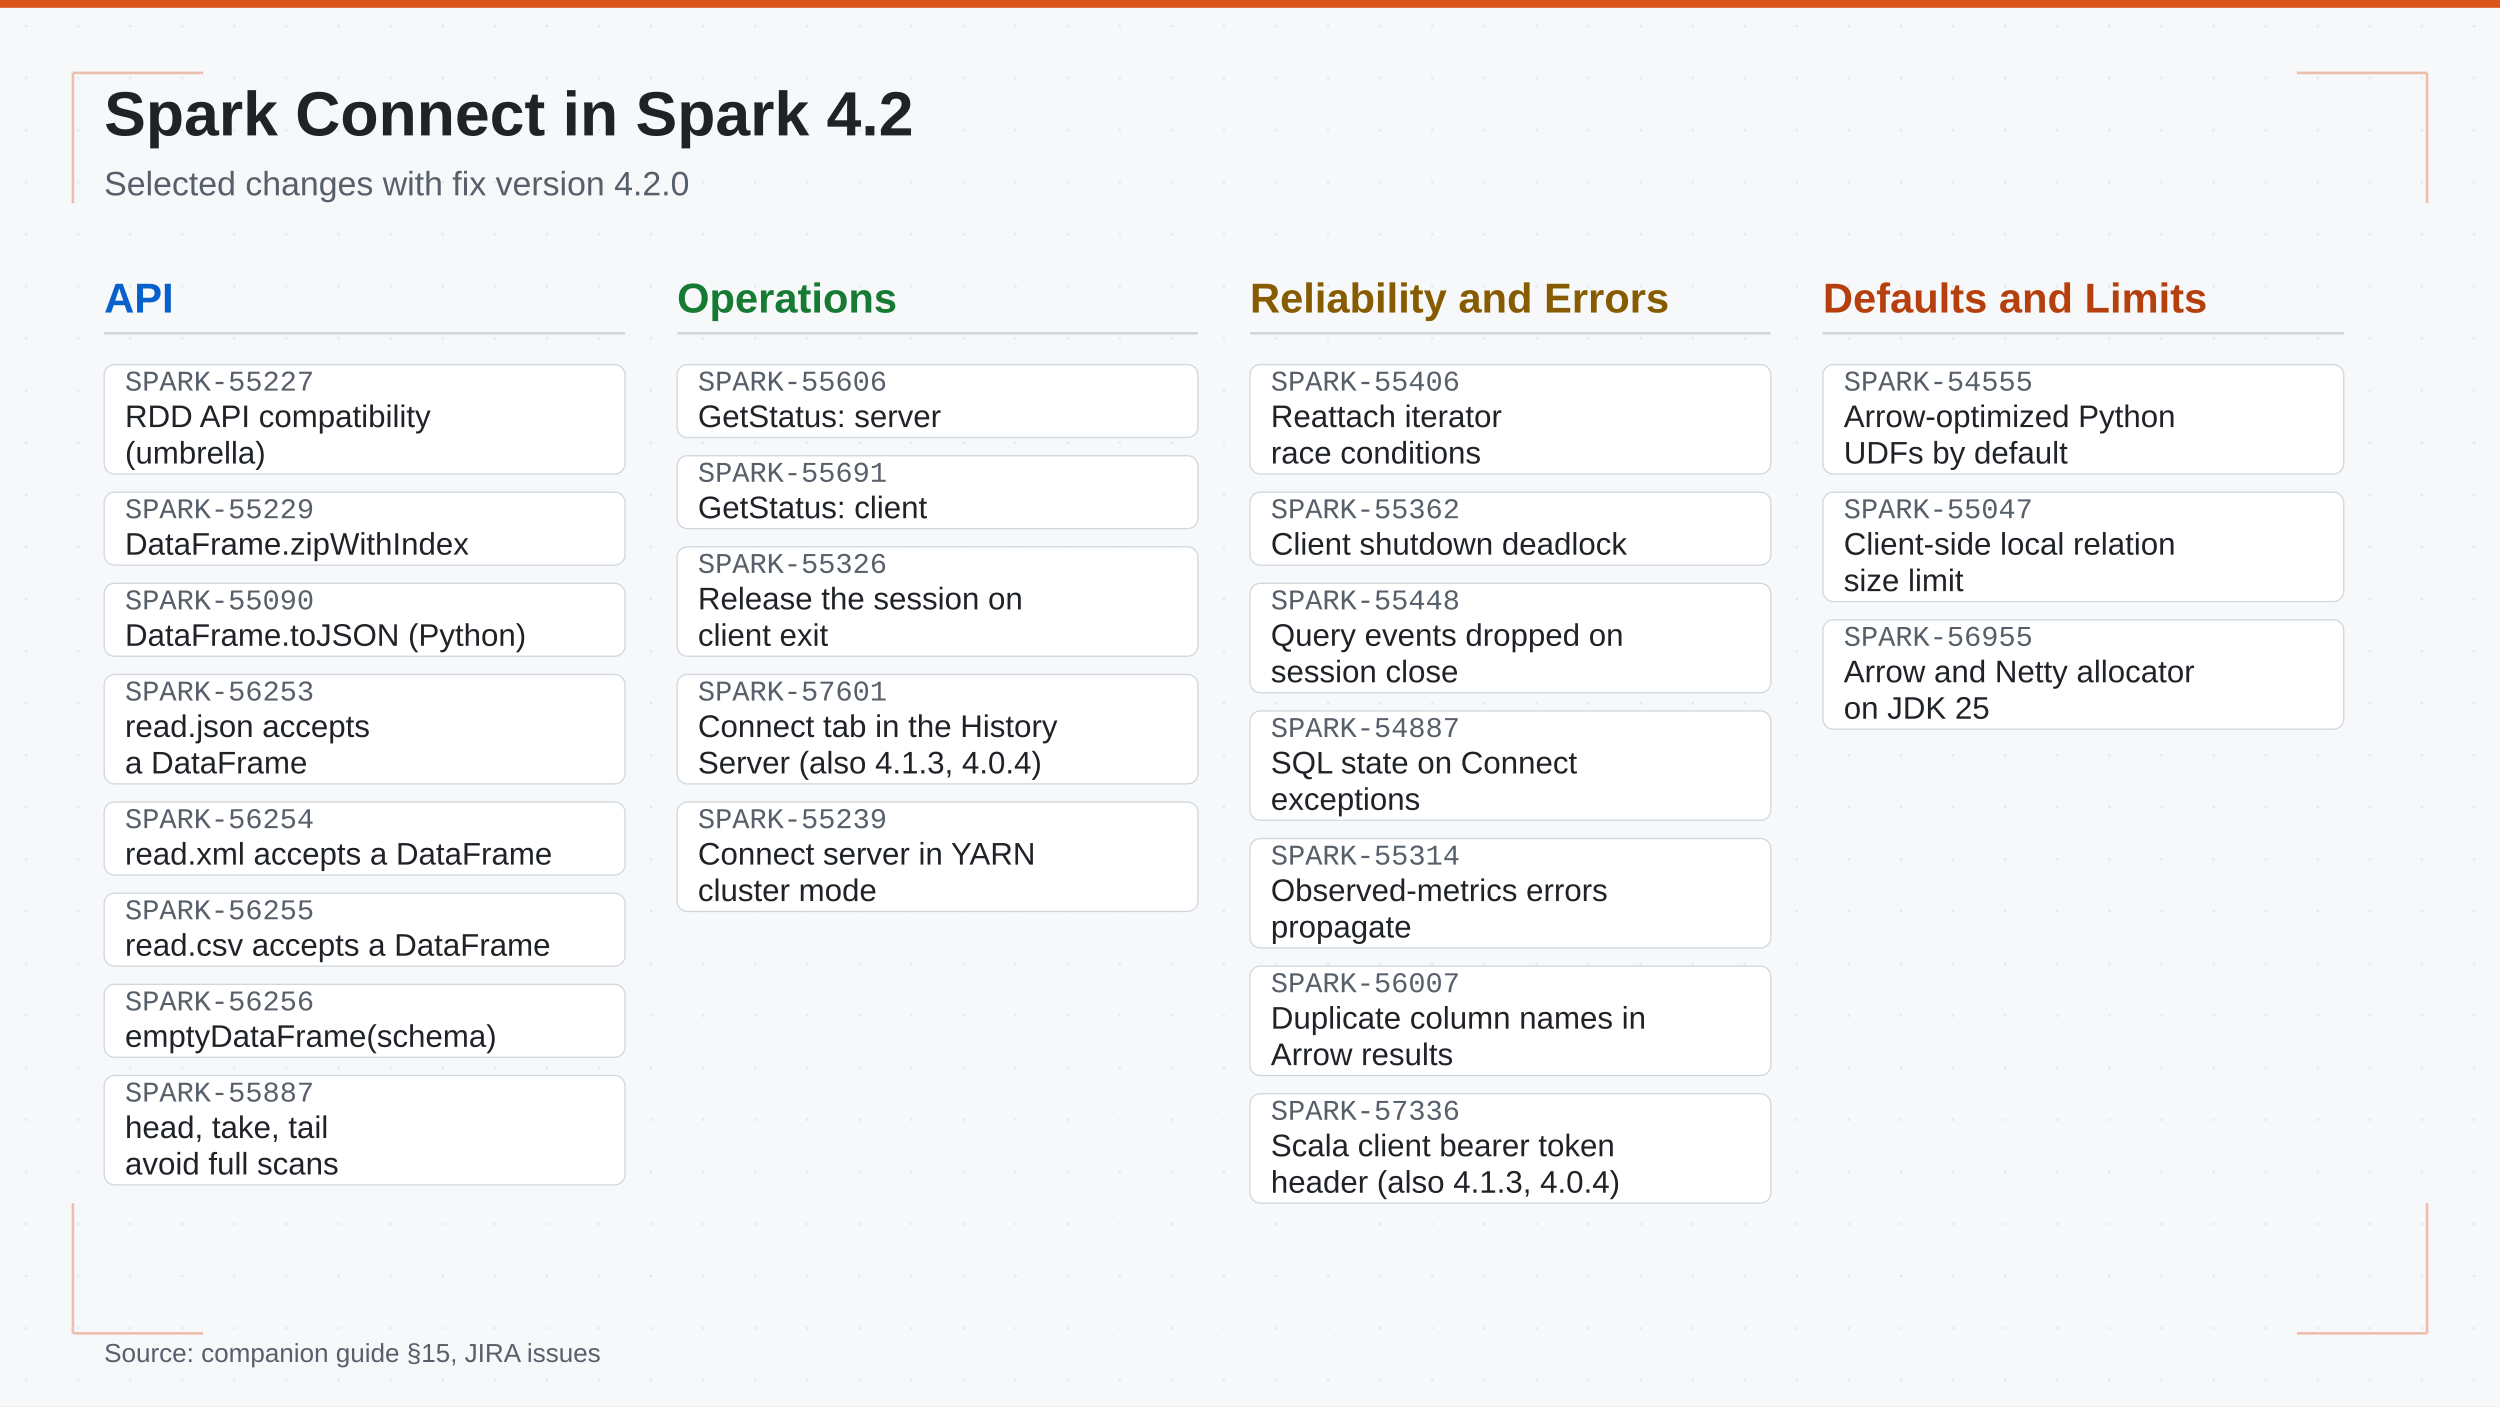
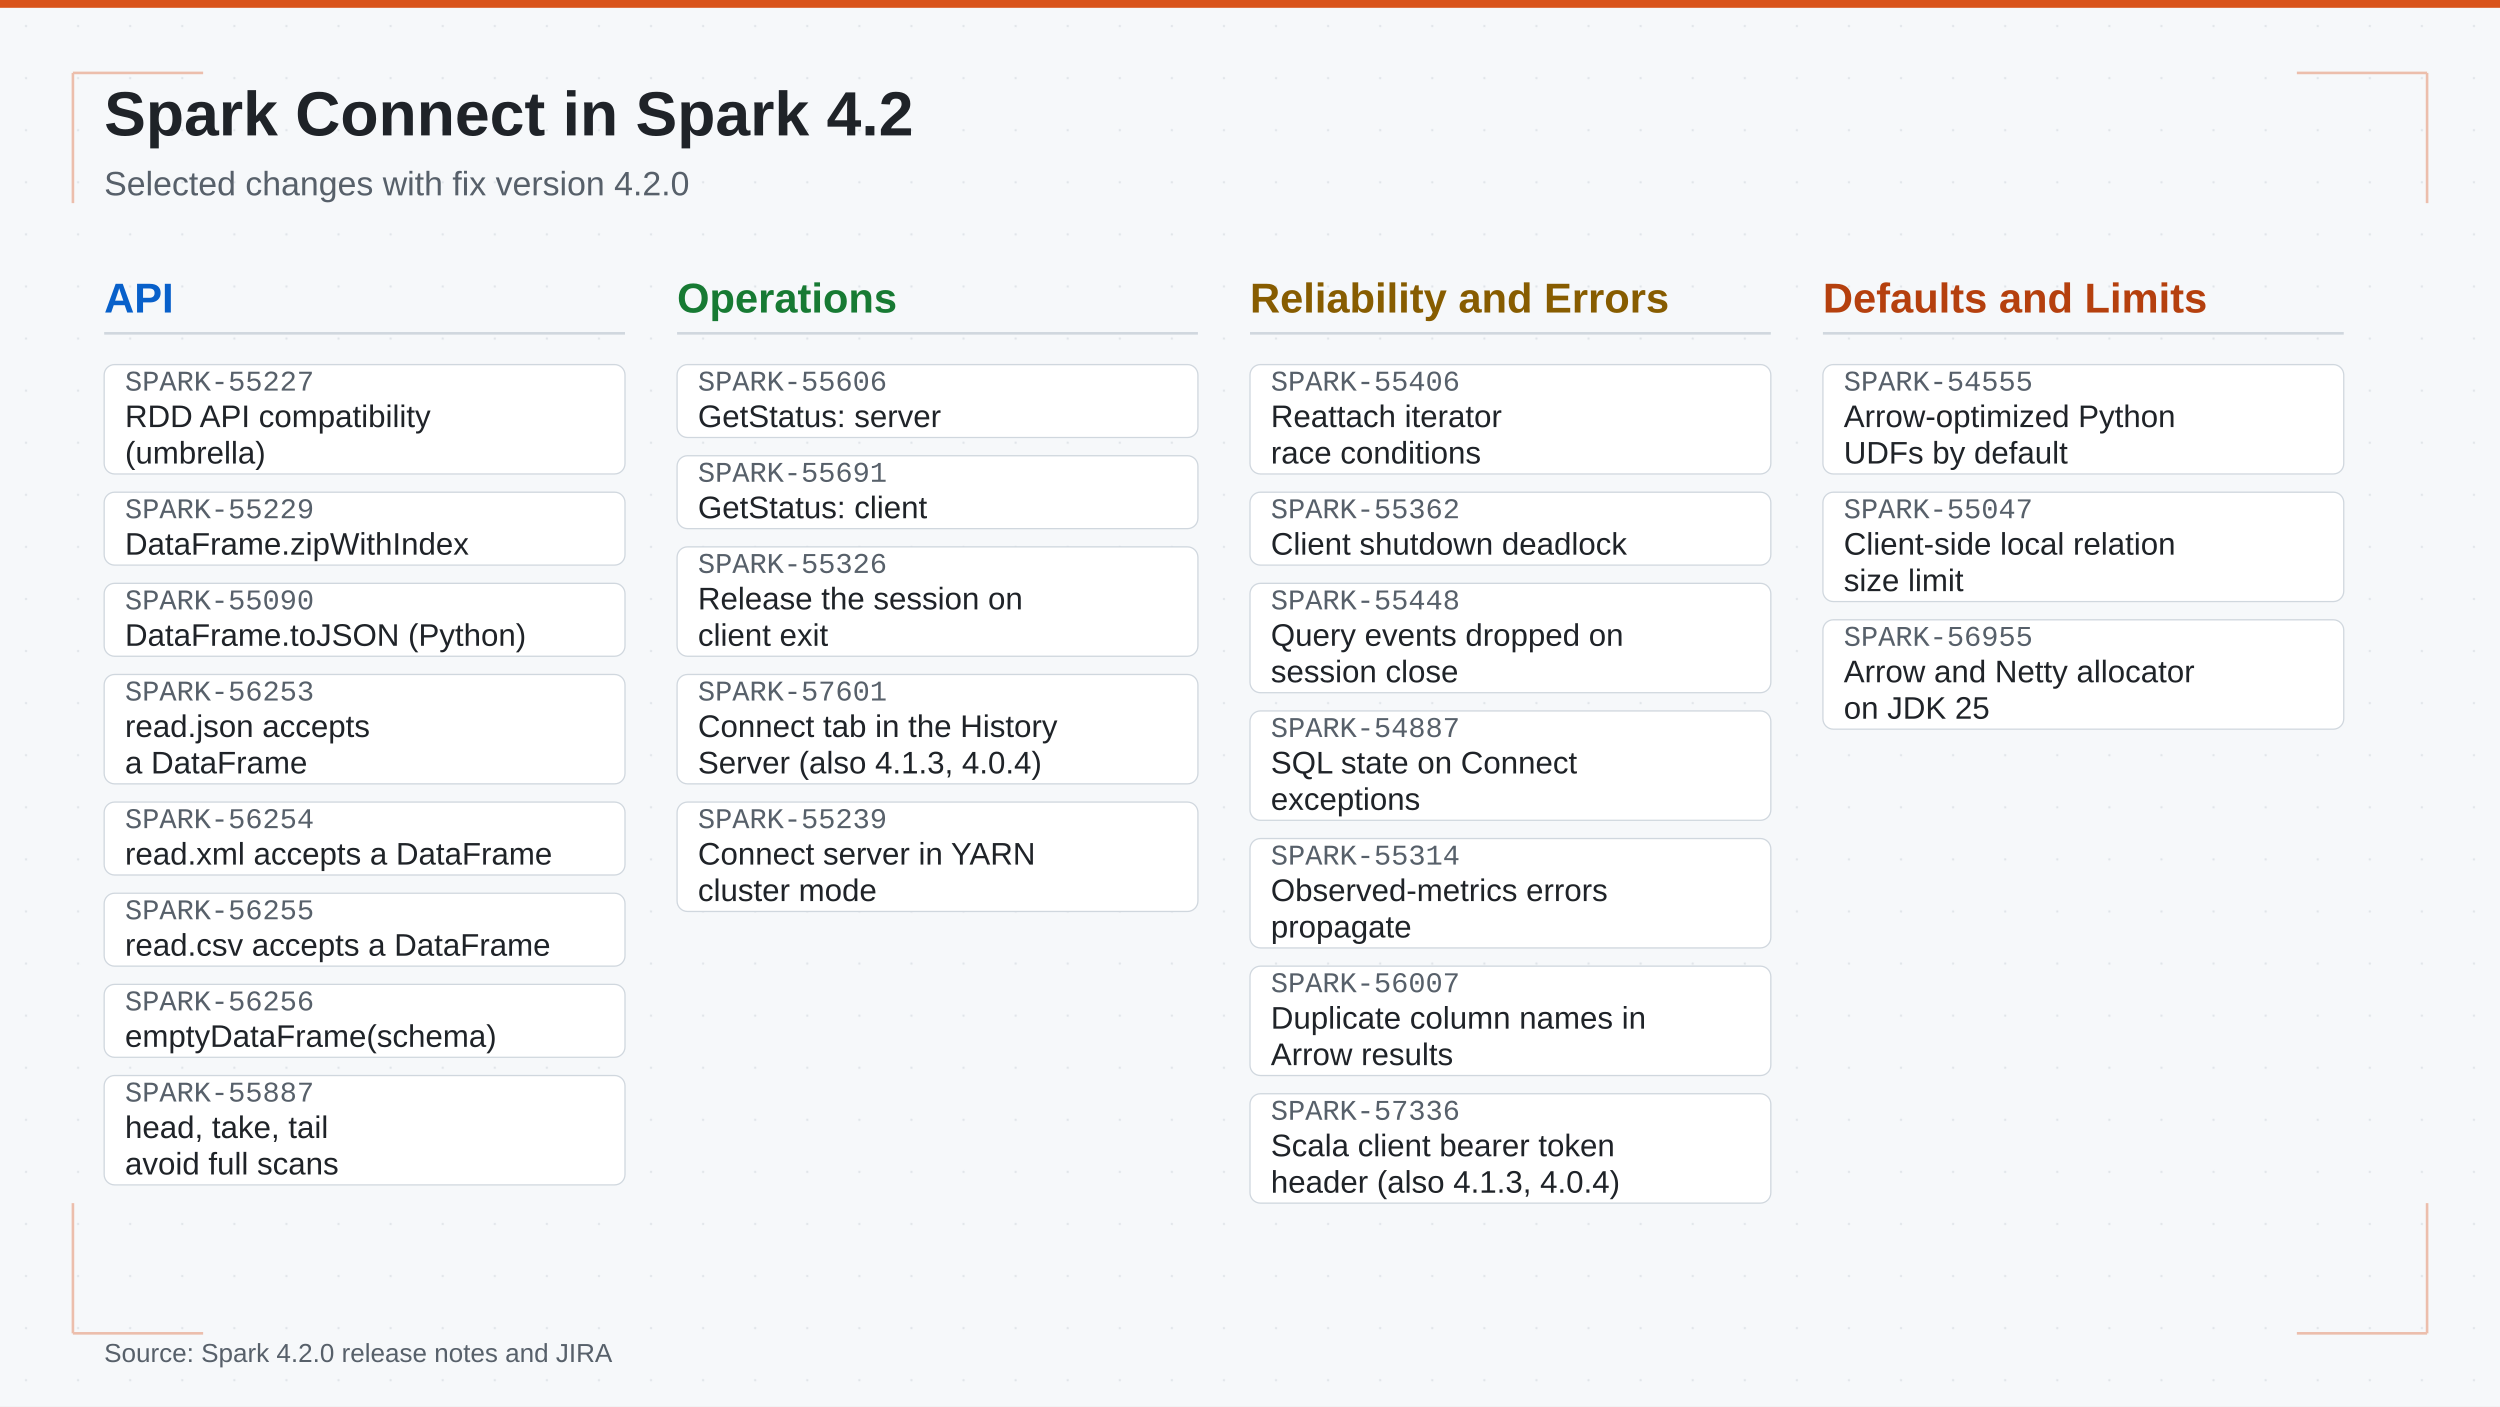
<svg xmlns="http://www.w3.org/2000/svg" width="1920" height="1080" viewBox="0 0 1920 1080" font-family="'Segoe UI', Arial, Helvetica, sans-serif">
  <defs>
    <pattern id="dotGrid" width="40" height="40" patternUnits="userSpaceOnUse">
      <circle cx="20" cy="20" r="1" fill="#d8dee4" opacity="0.6" />
    </pattern>
  </defs>
  <rect width="1920" height="1080" fill="#f6f8fa" />
  <rect width="1920" height="1080" fill="url(#dotGrid)" />
  <rect x="0" y="0" width="1920" height="6" fill="#d9531a" />
  <g stroke="#d9531a" stroke-width="2" fill="none" opacity="0.35">
    <line x1="56" y1="56" x2="156" y2="56" />
    <line x1="56" y1="56" x2="56" y2="156" />
    <line x1="1864" y1="56" x2="1764" y2="56" />
    <line x1="1864" y1="56" x2="1864" y2="156" />
    <line x1="56" y1="1024" x2="156" y2="1024" />
    <line x1="56" y1="1024" x2="56" y2="924" />
    <line x1="1864" y1="1024" x2="1764" y2="1024" />
    <line x1="1864" y1="1024" x2="1864" y2="924" />
  </g>
  <text x="80" y="104" font-size="48" font-weight="700" fill="#1f2328">Spark Connect in Spark 4.2</text>
  <text x="80" y="150" font-size="26" fill="#57606a">Selected changes with fix version 4.2.0</text>
  <g>
    <text x="80" y="240" font-size="32" font-weight="700" fill="#0860ca">API</text>
    <line x1="80" y1="256" x2="480" y2="256" stroke="#d0d7de" stroke-width="2" />
    <rect x="80" y="280" width="400" height="84" rx="8" fill="#ffffff" stroke="#d0d7de" stroke-width="1" />
    <text x="96" y="300" font-size="22" font-family="Consolas, 'Courier New', monospace" fill="#57606a">SPARK-55227</text>
    <text x="96" y="328" font-size="24" fill="#1f2328">RDD API compatibility</text>
    <text x="96" y="356" font-size="24" fill="#1f2328">(umbrella)</text>
    <rect x="80" y="378" width="400" height="56" rx="8" fill="#ffffff" stroke="#d0d7de" stroke-width="1" />
    <text x="96" y="398" font-size="22" font-family="Consolas, 'Courier New', monospace" fill="#57606a">SPARK-55229</text>
    <text x="96" y="426" font-size="24" fill="#1f2328">DataFrame.zipWithIndex</text>
    <rect x="80" y="448" width="400" height="56" rx="8" fill="#ffffff" stroke="#d0d7de" stroke-width="1" />
    <text x="96" y="468" font-size="22" font-family="Consolas, 'Courier New', monospace" fill="#57606a">SPARK-55090</text>
    <text x="96" y="496" font-size="24" fill="#1f2328">DataFrame.toJSON (Python)</text>
    <rect x="80" y="518" width="400" height="84" rx="8" fill="#ffffff" stroke="#d0d7de" stroke-width="1" />
    <text x="96" y="538" font-size="22" font-family="Consolas, 'Courier New', monospace" fill="#57606a">SPARK-56253</text>
    <text x="96" y="566" font-size="24" fill="#1f2328">read.json accepts</text>
    <text x="96" y="594" font-size="24" fill="#1f2328">a DataFrame</text>
    <rect x="80" y="616" width="400" height="56" rx="8" fill="#ffffff" stroke="#d0d7de" stroke-width="1" />
    <text x="96" y="636" font-size="22" font-family="Consolas, 'Courier New', monospace" fill="#57606a">SPARK-56254</text>
    <text x="96" y="664" font-size="24" fill="#1f2328">read.xml accepts a DataFrame</text>
    <rect x="80" y="686" width="400" height="56" rx="8" fill="#ffffff" stroke="#d0d7de" stroke-width="1" />
    <text x="96" y="706" font-size="22" font-family="Consolas, 'Courier New', monospace" fill="#57606a">SPARK-56255</text>
    <text x="96" y="734" font-size="24" fill="#1f2328">read.csv accepts a DataFrame</text>
    <rect x="80" y="756" width="400" height="56" rx="8" fill="#ffffff" stroke="#d0d7de" stroke-width="1" />
    <text x="96" y="776" font-size="22" font-family="Consolas, 'Courier New', monospace" fill="#57606a">SPARK-56256</text>
    <text x="96" y="804" font-size="24" fill="#1f2328">emptyDataFrame(schema)</text>
    <rect x="80" y="826" width="400" height="84" rx="8" fill="#ffffff" stroke="#d0d7de" stroke-width="1" />
    <text x="96" y="846" font-size="22" font-family="Consolas, 'Courier New', monospace" fill="#57606a">SPARK-55887</text>
    <text x="96" y="874" font-size="24" fill="#1f2328">head, take, tail</text>
    <text x="96" y="902" font-size="24" fill="#1f2328">avoid full scans</text>
  </g>
  <g id="operations">
    <text x="520" y="240" font-size="32" font-weight="700" fill="#177a33">Operations</text>
    <line x1="520" y1="256" x2="920" y2="256" stroke="#d0d7de" stroke-width="2" />
    <rect x="520" y="280" width="400" height="56" rx="8" fill="#ffffff" stroke="#d0d7de" stroke-width="1" />
    <text x="536" y="300" font-size="22" font-family="Consolas, 'Courier New', monospace" fill="#57606a">SPARK-55606</text>
    <text x="536" y="328" font-size="24" fill="#1f2328">GetStatus: server</text>
    <rect x="520" y="350" width="400" height="56" rx="8" fill="#ffffff" stroke="#d0d7de" stroke-width="1" />
    <text x="536" y="370" font-size="22" font-family="Consolas, 'Courier New', monospace" fill="#57606a">SPARK-55691</text>
    <text x="536" y="398" font-size="24" fill="#1f2328">GetStatus: client</text>
    <rect x="520" y="420" width="400" height="84" rx="8" fill="#ffffff" stroke="#d0d7de" stroke-width="1" />
    <text x="536" y="440" font-size="22" font-family="Consolas, 'Courier New', monospace" fill="#57606a">SPARK-55326</text>
    <text x="536" y="468" font-size="24" fill="#1f2328">Release the session on</text>
    <text x="536" y="496" font-size="24" fill="#1f2328">client exit</text>
    <rect x="520" y="518" width="400" height="84" rx="8" fill="#ffffff" stroke="#d0d7de" stroke-width="1" />
    <text x="536" y="538" font-size="22" font-family="Consolas, 'Courier New', monospace" fill="#57606a">SPARK-57601</text>
    <text x="536" y="566" font-size="24" fill="#1f2328">Connect tab in the History</text>
    <text x="536" y="594" font-size="24" fill="#1f2328">Server (also 4.1.3, 4.0.4)</text>
    <rect x="520" y="616" width="400" height="84" rx="8" fill="#ffffff" stroke="#d0d7de" stroke-width="1" />
    <text x="536" y="636" font-size="22" font-family="Consolas, 'Courier New', monospace" fill="#57606a">SPARK-55239</text>
    <text x="536" y="664" font-size="24" fill="#1f2328">Connect server in YARN</text>
    <text x="536" y="692" font-size="24" fill="#1f2328">cluster mode</text>
  </g>
  <g>
    <text x="960" y="240" font-size="32" font-weight="700" fill="#875c00">Reliability and Errors</text>
    <line x1="960" y1="256" x2="1360" y2="256" stroke="#d0d7de" stroke-width="2" />
    <rect x="960" y="280" width="400" height="84" rx="8" fill="#ffffff" stroke="#d0d7de" stroke-width="1" />
    <text x="976" y="300" font-size="22" font-family="Consolas, 'Courier New', monospace" fill="#57606a">SPARK-55406</text>
    <text x="976" y="328" font-size="24" fill="#1f2328">Reattach iterator</text>
    <text x="976" y="356" font-size="24" fill="#1f2328">race conditions</text>
    <rect x="960" y="378" width="400" height="56" rx="8" fill="#ffffff" stroke="#d0d7de" stroke-width="1" />
    <text x="976" y="398" font-size="22" font-family="Consolas, 'Courier New', monospace" fill="#57606a">SPARK-55362</text>
    <text x="976" y="426" font-size="24" fill="#1f2328">Client shutdown deadlock</text>
    <rect x="960" y="448" width="400" height="84" rx="8" fill="#ffffff" stroke="#d0d7de" stroke-width="1" />
    <text x="976" y="468" font-size="22" font-family="Consolas, 'Courier New', monospace" fill="#57606a">SPARK-55448</text>
    <text x="976" y="496" font-size="24" fill="#1f2328">Query events dropped on</text>
    <text x="976" y="524" font-size="24" fill="#1f2328">session close</text>
    <rect x="960" y="546" width="400" height="84" rx="8" fill="#ffffff" stroke="#d0d7de" stroke-width="1" />
    <text x="976" y="566" font-size="22" font-family="Consolas, 'Courier New', monospace" fill="#57606a">SPARK-54887</text>
    <text x="976" y="594" font-size="24" fill="#1f2328">SQL state on Connect</text>
    <text x="976" y="622" font-size="24" fill="#1f2328">exceptions</text>
    <rect x="960" y="644" width="400" height="84" rx="8" fill="#ffffff" stroke="#d0d7de" stroke-width="1" />
    <text x="976" y="664" font-size="22" font-family="Consolas, 'Courier New', monospace" fill="#57606a">SPARK-55314</text>
    <text x="976" y="692" font-size="24" fill="#1f2328">Observed-metrics errors</text>
    <text x="976" y="720" font-size="24" fill="#1f2328">propagate</text>
    <rect x="960" y="742" width="400" height="84" rx="8" fill="#ffffff" stroke="#d0d7de" stroke-width="1" />
    <text x="976" y="762" font-size="22" font-family="Consolas, 'Courier New', monospace" fill="#57606a">SPARK-56007</text>
    <text x="976" y="790" font-size="24" fill="#1f2328">Duplicate column names in</text>
    <text x="976" y="818" font-size="24" fill="#1f2328">Arrow results</text>
    <rect x="960" y="840" width="400" height="84" rx="8" fill="#ffffff" stroke="#d0d7de" stroke-width="1" />
    <text x="976" y="860" font-size="22" font-family="Consolas, 'Courier New', monospace" fill="#57606a">SPARK-57336</text>
    <text x="976" y="888" font-size="24" fill="#1f2328">Scala client bearer token</text>
    <text x="976" y="916" font-size="24" fill="#1f2328">header (also 4.1.3, 4.0.4)</text>
  </g>
  <g>
    <text x="1400" y="240" font-size="32" font-weight="700" fill="#b5400e">Defaults and Limits</text>
    <line x1="1400" y1="256" x2="1800" y2="256" stroke="#d0d7de" stroke-width="2" />
    <rect x="1400" y="280" width="400" height="84" rx="8" fill="#ffffff" stroke="#d0d7de" stroke-width="1" />
    <text x="1416" y="300" font-size="22" font-family="Consolas, 'Courier New', monospace" fill="#57606a">SPARK-54555</text>
    <text x="1416" y="328" font-size="24" fill="#1f2328">Arrow-optimized Python</text>
    <text x="1416" y="356" font-size="24" fill="#1f2328">UDFs by default</text>
    <rect x="1400" y="378" width="400" height="84" rx="8" fill="#ffffff" stroke="#d0d7de" stroke-width="1" />
    <text x="1416" y="398" font-size="22" font-family="Consolas, 'Courier New', monospace" fill="#57606a">SPARK-55047</text>
    <text x="1416" y="426" font-size="24" fill="#1f2328">Client-side local relation</text>
    <text x="1416" y="454" font-size="24" fill="#1f2328">size limit</text>
    <rect x="1400" y="476" width="400" height="84" rx="8" fill="#ffffff" stroke="#d0d7de" stroke-width="1" />
    <text x="1416" y="496" font-size="22" font-family="Consolas, 'Courier New', monospace" fill="#57606a">SPARK-56955</text>
    <text x="1416" y="524" font-size="24" fill="#1f2328">Arrow and Netty allocator</text>
    <text x="1416" y="552" font-size="24" fill="#1f2328">on JDK 25</text>
  </g>
-   <text x="80" y="1046" font-size="20" fill="#57606a">Source: companion guide §15, JIRA issues</text>
+   <text x="80" y="1046" font-size="20" fill="#57606a">Source: Spark 4.2.0 release notes and JIRA</text>
</svg>
